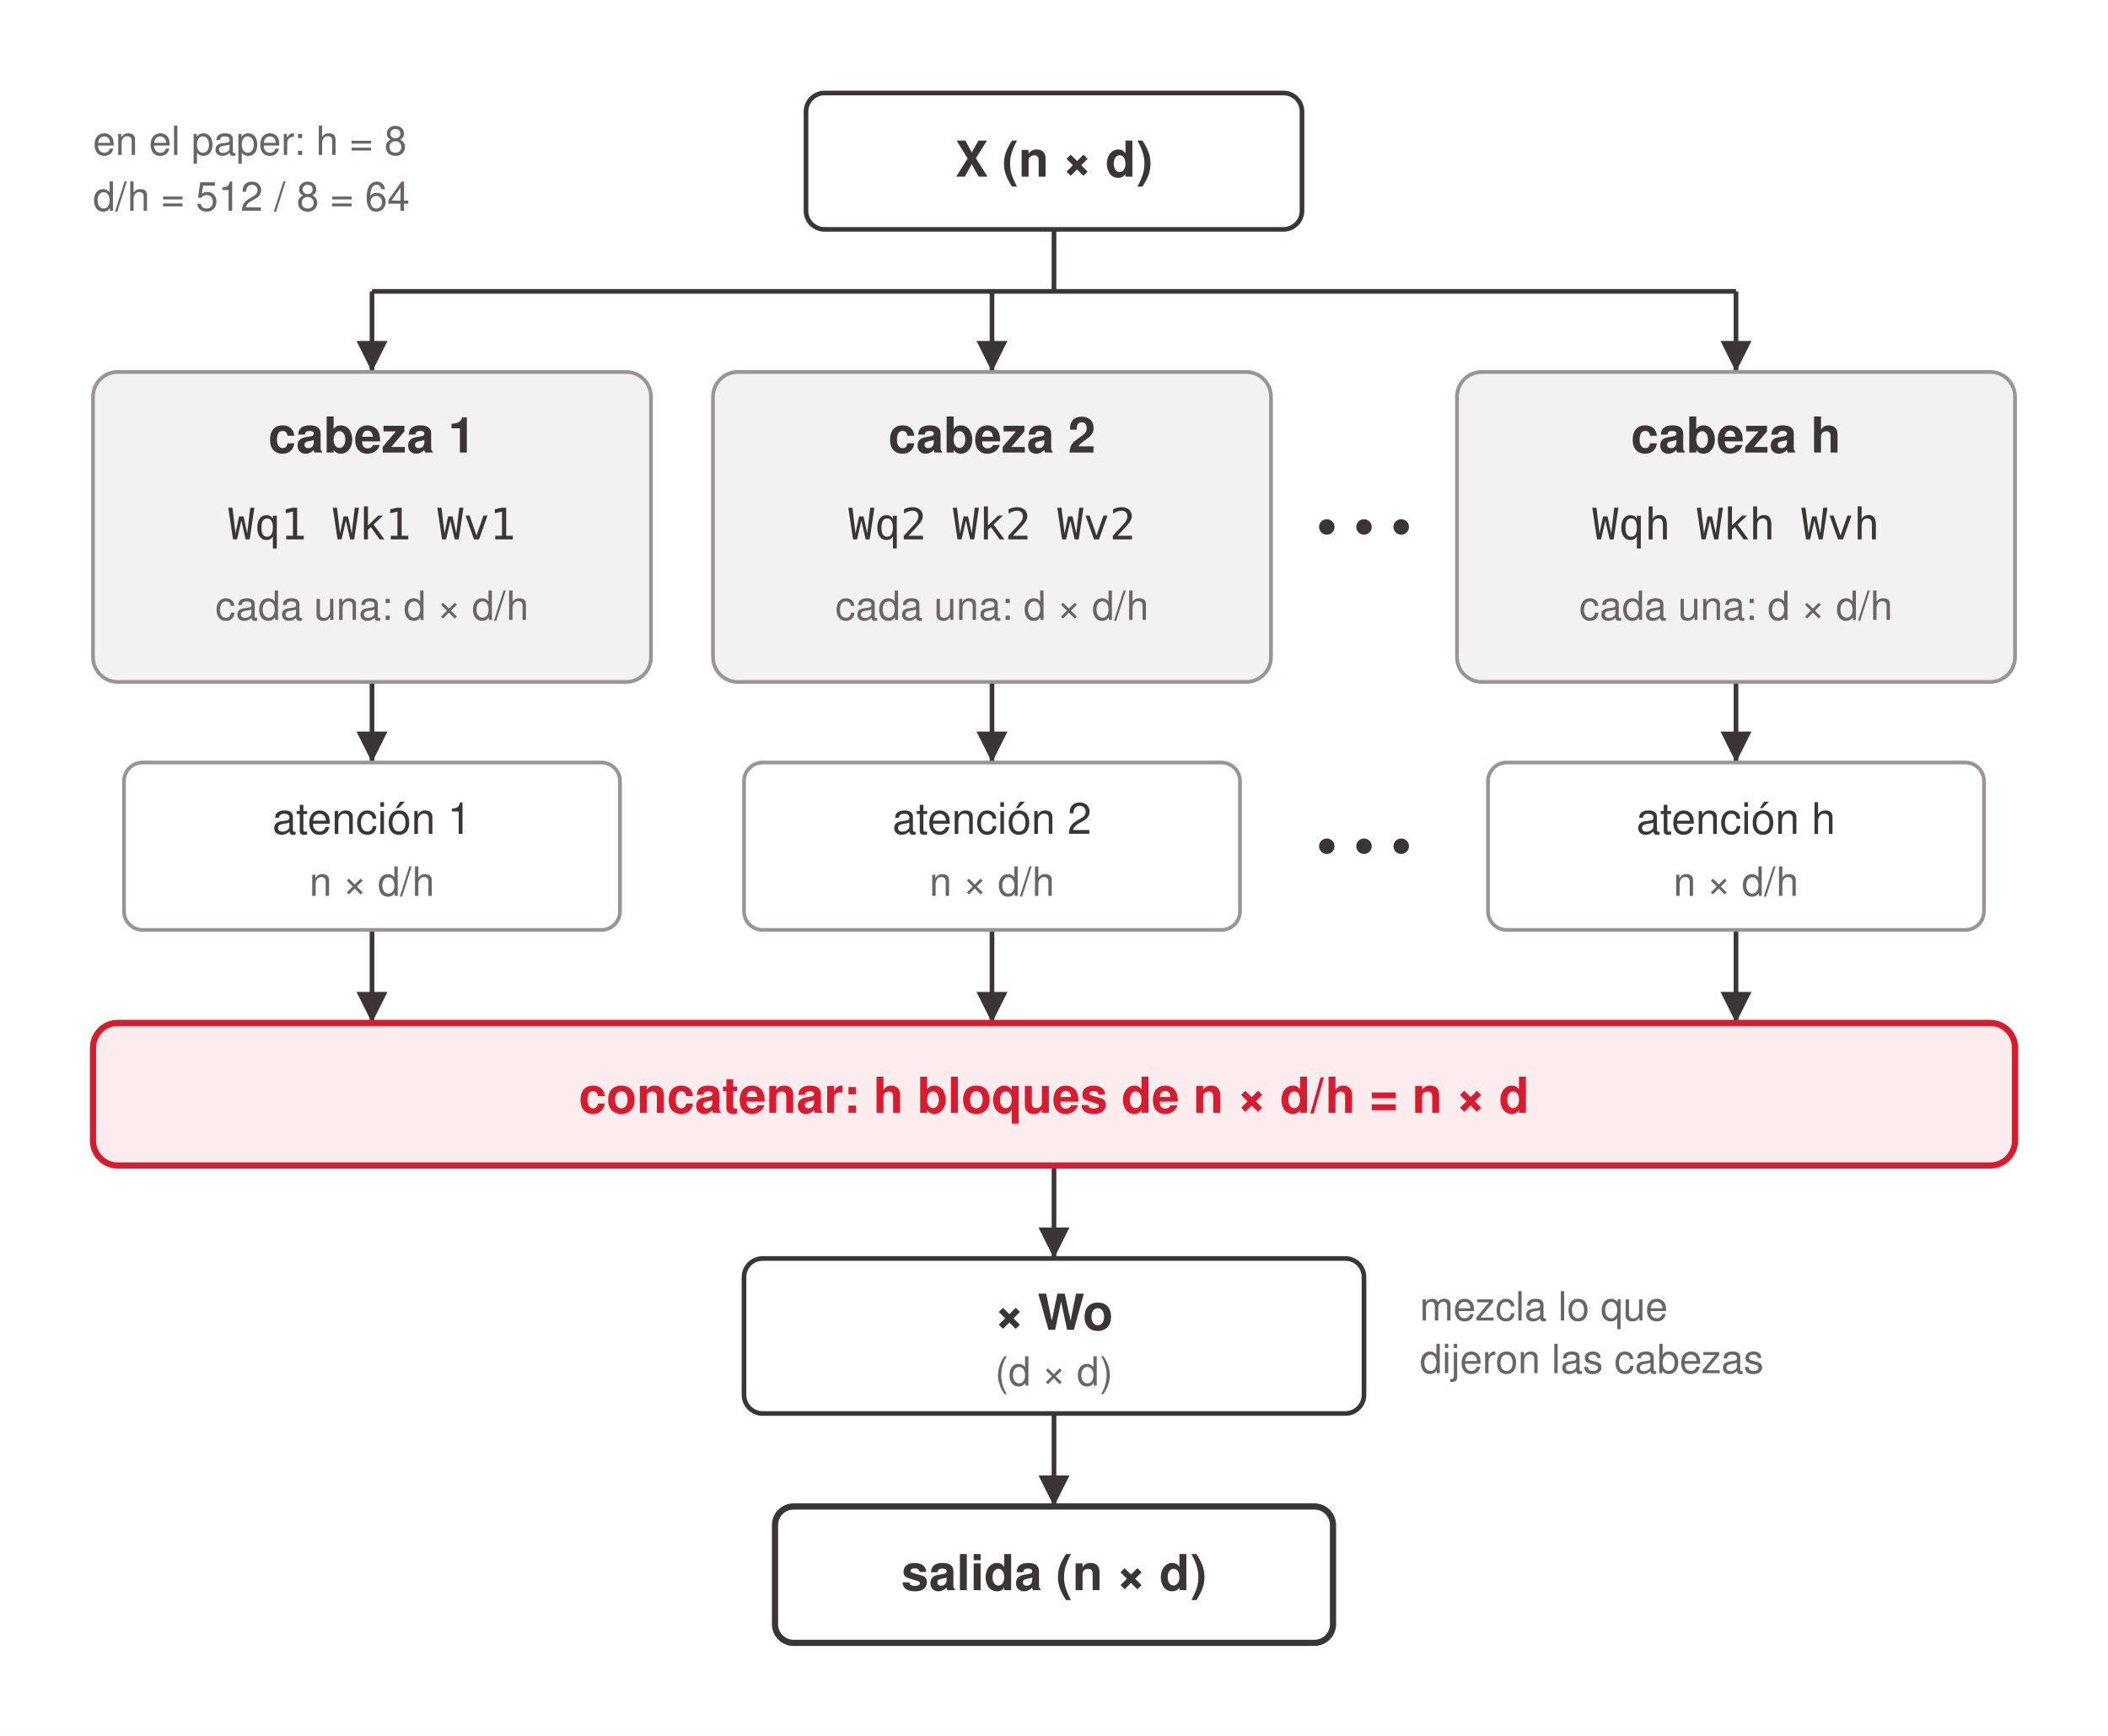
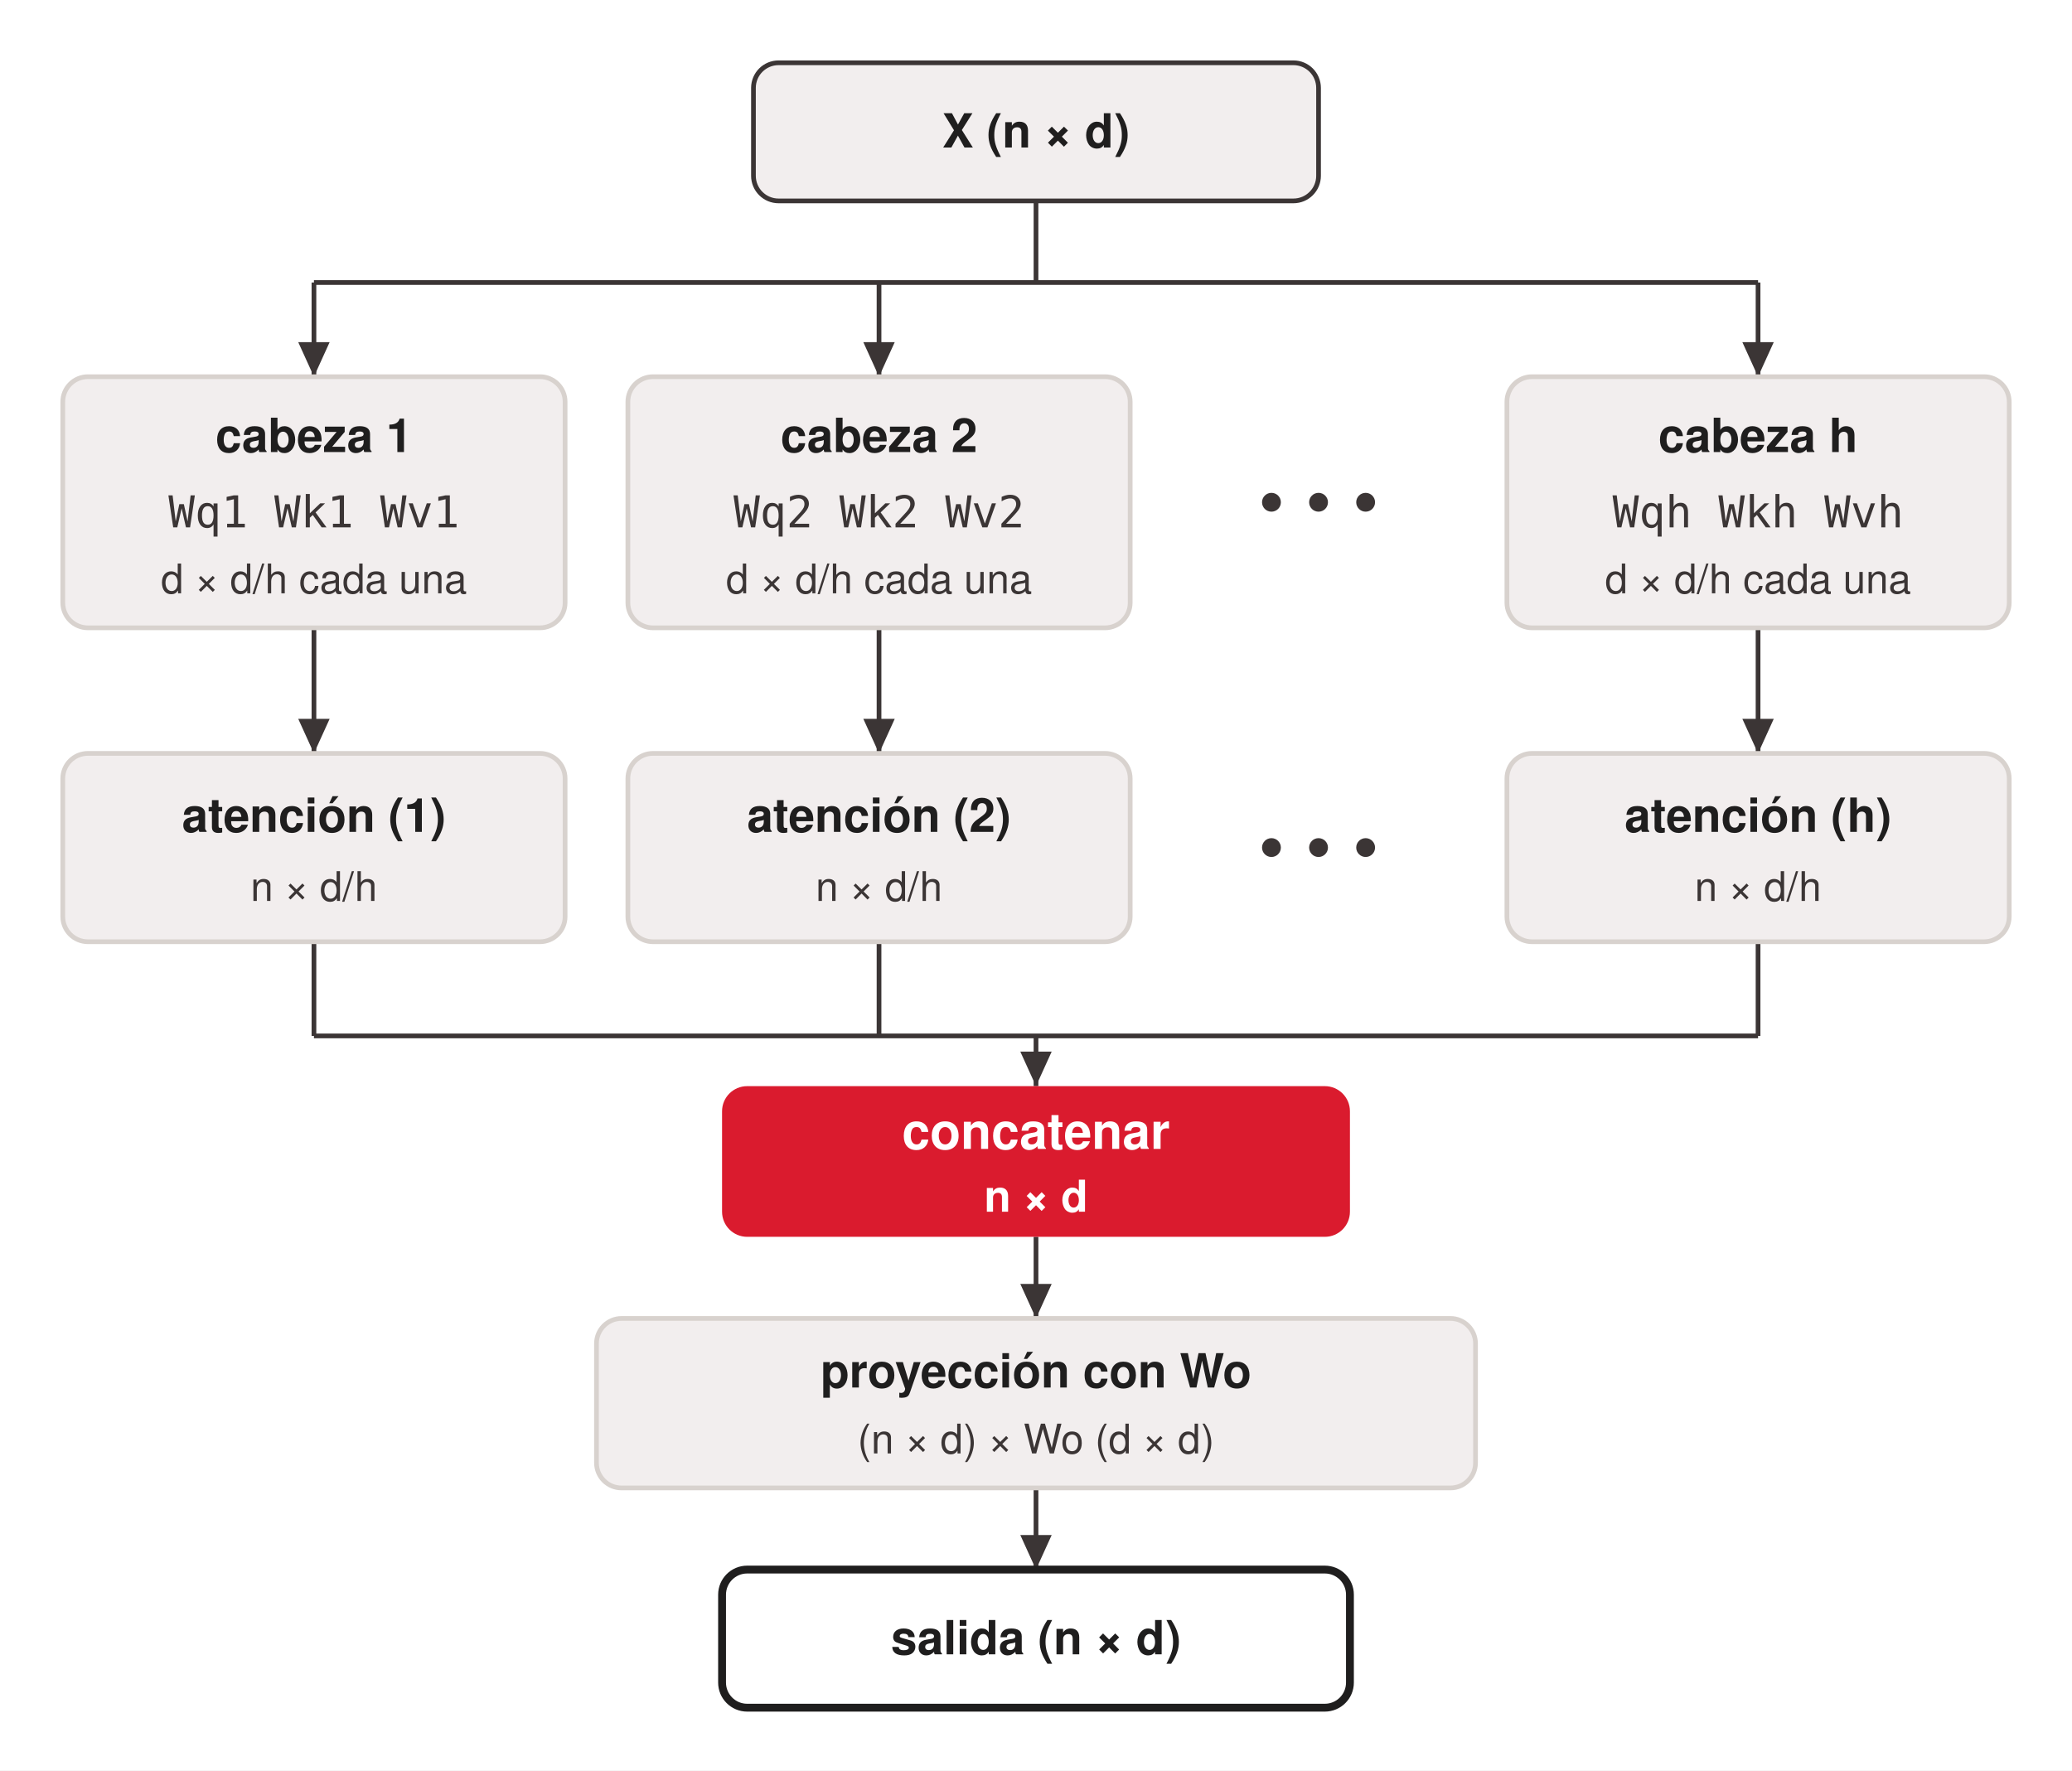
- <svg xmlns="http://www.w3.org/2000/svg" viewBox="0 0 680 560" font-family="Helvetica, Arial, sans-serif" font-size="14" fill="#3B3535">
+ <svg xmlns="http://www.w3.org/2000/svg" viewBox="30 0 660 564" font-family="Helvetica, Arial, sans-serif" fill="#3B3535" font-size="15">
  <defs>
-     <marker id="ah" markerUnits="userSpaceOnUse" markerWidth="10" markerHeight="10" refX="10" refY="5" orient="auto">
-       <path d="M0,0 L10,5 L0,10 z" fill="#3B3535" />
-     </marker>
-     <marker id="ahr" markerUnits="userSpaceOnUse" markerWidth="10" markerHeight="10" refX="10" refY="5" orient="auto">
-       <path d="M0,0 L10,5 L0,10 z" fill="#DA1B2E" />
+     <marker id="ah" markerUnits="userSpaceOnUse" markerWidth="12" markerHeight="12" viewBox="0 0 12 12" refX="11" refY="6" orient="auto">
+       <path d="M0,1 L11,6 L0,11 Z" fill="#3B3535" />
    </marker>
  </defs>
-   <rect x="0" y="0" width="680" height="560" fill="#ffffff" />
-   <g transform="translate(-20,10)">
+   <rect x="30" y="0" width="660" height="564" fill="#FFFFFF" />
+   <g text-anchor="middle">
+     <rect x="270" y="20" width="180" height="44" rx="8" fill="#F2EEEE" stroke="#3B3535" stroke-width="1.5" />
+     <text x="360" y="47" font-weight="bold" fill="#1F1E1E">X  (n × d)</text>
    <g stroke="#3B3535" stroke-width="1.5" fill="none">
-       <line x1="360" y1="64" x2="360" y2="84" />
-       <line x1="140" y1="84" x2="580" y2="84" />
-       <line x1="140" y1="84" x2="140" y2="110" marker-end="url(#ah)" />
-       <line x1="340" y1="84" x2="340" y2="110" marker-end="url(#ah)" />
-       <line x1="580" y1="84" x2="580" y2="110" marker-end="url(#ah)" />
-       <line x1="140" y1="210" x2="140" y2="236" marker-end="url(#ah)" />
-       <line x1="340" y1="210" x2="340" y2="236" marker-end="url(#ah)" />
-       <line x1="580" y1="210" x2="580" y2="236" marker-end="url(#ah)" />
-       <line x1="140" y1="290" x2="140" y2="320" marker-end="url(#ah)" />
-       <line x1="340" y1="290" x2="340" y2="320" marker-end="url(#ah)" />
-       <line x1="580" y1="290" x2="580" y2="320" marker-end="url(#ah)" />
-       <line x1="360" y1="366" x2="360" y2="396" marker-end="url(#ah)" />
-       <line x1="360" y1="446" x2="360" y2="476" marker-end="url(#ah)" />
+       <line x1="360" y1="64" x2="360" y2="90" />
+       <line x1="130" y1="90" x2="590" y2="90" />
+       <line x1="130" y1="90" x2="130" y2="120" marker-end="url(#ah)" />
+       <line x1="310" y1="90" x2="310" y2="120" marker-end="url(#ah)" />
+       <line x1="590" y1="90" x2="590" y2="120" marker-end="url(#ah)" />
+       <line x1="130" y1="200" x2="130" y2="240" marker-end="url(#ah)" />
+       <line x1="310" y1="200" x2="310" y2="240" marker-end="url(#ah)" />
+       <line x1="590" y1="200" x2="590" y2="240" marker-end="url(#ah)" />
+       <line x1="130" y1="300" x2="130" y2="330" />
+       <line x1="310" y1="300" x2="310" y2="330" />
+       <line x1="590" y1="300" x2="590" y2="330" />
+       <line x1="130" y1="330" x2="590" y2="330" />
+       <line x1="360" y1="330" x2="360" y2="346" marker-end="url(#ah)" />
+       <line x1="360" y1="394" x2="360" y2="420" marker-end="url(#ah)" />
+       <line x1="360" y1="474" x2="360" y2="500" marker-end="url(#ah)" />
    </g>
-     <rect x="280" y="20" width="160" height="44" rx="6" fill="#ffffff" stroke="#3B3535" stroke-width="1.5" />
-     <text x="360" y="47" text-anchor="middle" font-weight="bold" font-size="16">X  (n × d)</text>
-     <text x="50" y="40" font-size="13" fill="#6b6464">en el paper: h = 8</text>
-     <text x="50" y="58" font-size="13" fill="#6b6464">d/h = 512 / 8 = 64</text>
-     <g fill="#f2f2f2" stroke="#9a9494" stroke-width="1.2">
-       <rect x="50" y="110" width="180" height="100" rx="8" />
-       <rect x="250" y="110" width="180" height="100" rx="8" />
-       <rect x="490" y="110" width="180" height="100" rx="8" />
-       <rect x="60" y="236" width="160" height="54" rx="6" fill="#ffffff" />
-       <rect x="260" y="236" width="160" height="54" rx="6" fill="#ffffff" />
-       <rect x="500" y="236" width="160" height="54" rx="6" fill="#ffffff" />
+     <g fill="#F2EEEE" stroke="#D8D2CE" stroke-width="1.5">
+       <rect x="50" y="120" width="160" height="80" rx="8" />
+       <rect x="230" y="120" width="160" height="80" rx="8" />
+       <rect x="510" y="120" width="160" height="80" rx="8" />
+       <rect x="50" y="240" width="160" height="60" rx="8" />
+       <rect x="230" y="240" width="160" height="60" rx="8" />
+       <rect x="510" y="240" width="160" height="60" rx="8" />
    </g>
-     <g text-anchor="middle">
-       <text x="140" y="136" font-weight="bold" font-size="16">cabeza 1</text>
-       <text x="340" y="136" font-weight="bold" font-size="16">cabeza 2</text>
-       <text x="580" y="136" font-weight="bold" font-size="16">cabeza h</text>
-       <g font-family="'DejaVu Sans Mono', monospace" font-size="14">
-         <text x="140" y="164">Wq1  Wk1  Wv1</text>
-         <text x="340" y="164">Wq2  Wk2  Wv2</text>
-         <text x="580" y="164">Wqh  Wkh  Wvh</text>
-       </g>
-       <g font-size="13" fill="#6b6464">
-         <text x="140" y="190">cada una: d × d/h</text>
-         <text x="340" y="190">cada una: d × d/h</text>
-         <text x="580" y="190">cada una: d × d/h</text>
-       </g>
-       <text x="140" y="259">atención 1</text>
-       <text x="340" y="259">atención 2</text>
-       <text x="580" y="259">atención h</text>
-       <g font-size="13" fill="#6b6464">
-         <text x="140" y="279">n × d/h</text>
-         <text x="340" y="279">n × d/h</text>
-         <text x="580" y="279">n × d/h</text>
-       </g>
+     <g font-weight="bold" fill="#1F1E1E">
+       <text x="130" y="144">cabeza 1</text>
+       <text x="310" y="144">cabeza 2</text>
+       <text x="590" y="144">cabeza h</text>
+       <text x="130" y="265">atención (1)</text>
+       <text x="310" y="265">atención (2)</text>
+       <text x="590" y="265">atención (h)</text>
+     </g>
+     <g font-family="'DejaVu Sans Mono', monospace" font-size="14">
+       <text x="130" y="168">Wq1 Wk1 Wv1</text>
+       <text x="310" y="168">Wq2 Wk2 Wv2</text>
+       <text x="590" y="168">Wqh Wkh Wvh</text>
+     </g>
+     <g font-size="13">
+       <text x="130" y="189">d × d/h cada una</text>
+       <text x="310" y="189">d × d/h cada una</text>
+       <text x="590" y="189">d × d/h cada una</text>
+       <text x="130" y="287">n × d/h</text>
+       <text x="310" y="287">n × d/h</text>
+       <text x="590" y="287">n × d/h</text>
    </g>
    <g fill="#3B3535">
-       <circle cx="448" cy="160" r="2.5" />
-       <circle cx="460" cy="160" r="2.5" />
-       <circle cx="472" cy="160" r="2.5" />
-       <circle cx="448" cy="263" r="2.5" />
-       <circle cx="460" cy="263" r="2.5" />
-       <circle cx="472" cy="263" r="2.5" />
+       <circle cx="435" cy="160" r="3" />
+       <circle cx="450" cy="160" r="3" />
+       <circle cx="465" cy="160" r="3" />
+       <circle cx="435" cy="270" r="3" />
+       <circle cx="450" cy="270" r="3" />
+       <circle cx="465" cy="270" r="3" />
    </g>
-     <rect x="50" y="320" width="620" height="46" rx="8" fill="#fdecee" stroke="#DA1B2E" stroke-width="2" />
-     <text x="360" y="349" text-anchor="middle" font-weight="bold" font-size="16" fill="#DA1B2E">concatenar: h bloques de n × d/h  =  n × d</text>
-     <rect x="260" y="396" width="200" height="50" rx="6" fill="#ffffff" stroke="#3B3535" stroke-width="1.5" />
-     <text x="360" y="419" text-anchor="middle" font-weight="bold" font-size="16">× Wo</text>
-     <text x="360" y="437" text-anchor="middle" font-size="13" fill="#6b6464">(d × d)</text>
-     <text x="478" y="416" font-size="13" fill="#6b6464">mezcla lo que</text>
-     <text x="478" y="433" font-size="13" fill="#6b6464">dijeron las cabezas</text>
-     <rect x="270" y="476" width="180" height="44" rx="6" fill="#ffffff" stroke="#3B3535" stroke-width="2" />
-     <text x="360" y="503" text-anchor="middle" font-weight="bold" font-size="16">salida  (n × d)</text>
+     <rect x="260" y="346" width="200" height="48" rx="8" fill="#DA1B2E" />
+     <text x="360" y="366" font-weight="bold" fill="#FFFFFF" font-size="16">concatenar</text>
+     <text x="360" y="386" font-weight="bold" fill="#FFFFFF" font-size="14">n × d</text>
+     <rect x="220" y="420" width="280" height="54" rx="8" fill="#F2EEEE" stroke="#D8D2CE" stroke-width="1.5" />
+     <text x="360" y="442" font-weight="bold" fill="#1F1E1E">proyección con Wo</text>
+     <text x="360" y="463" font-size="13">(n × d) × Wo (d × d)</text>
+     <rect x="260" y="500" width="200" height="44" rx="8" fill="#FFFFFF" stroke="#1F1E1E" stroke-width="2.5" />
+     <text x="360" y="527" font-weight="bold" fill="#1F1E1E">salida  (n × d)</text>
  </g>
</svg>
